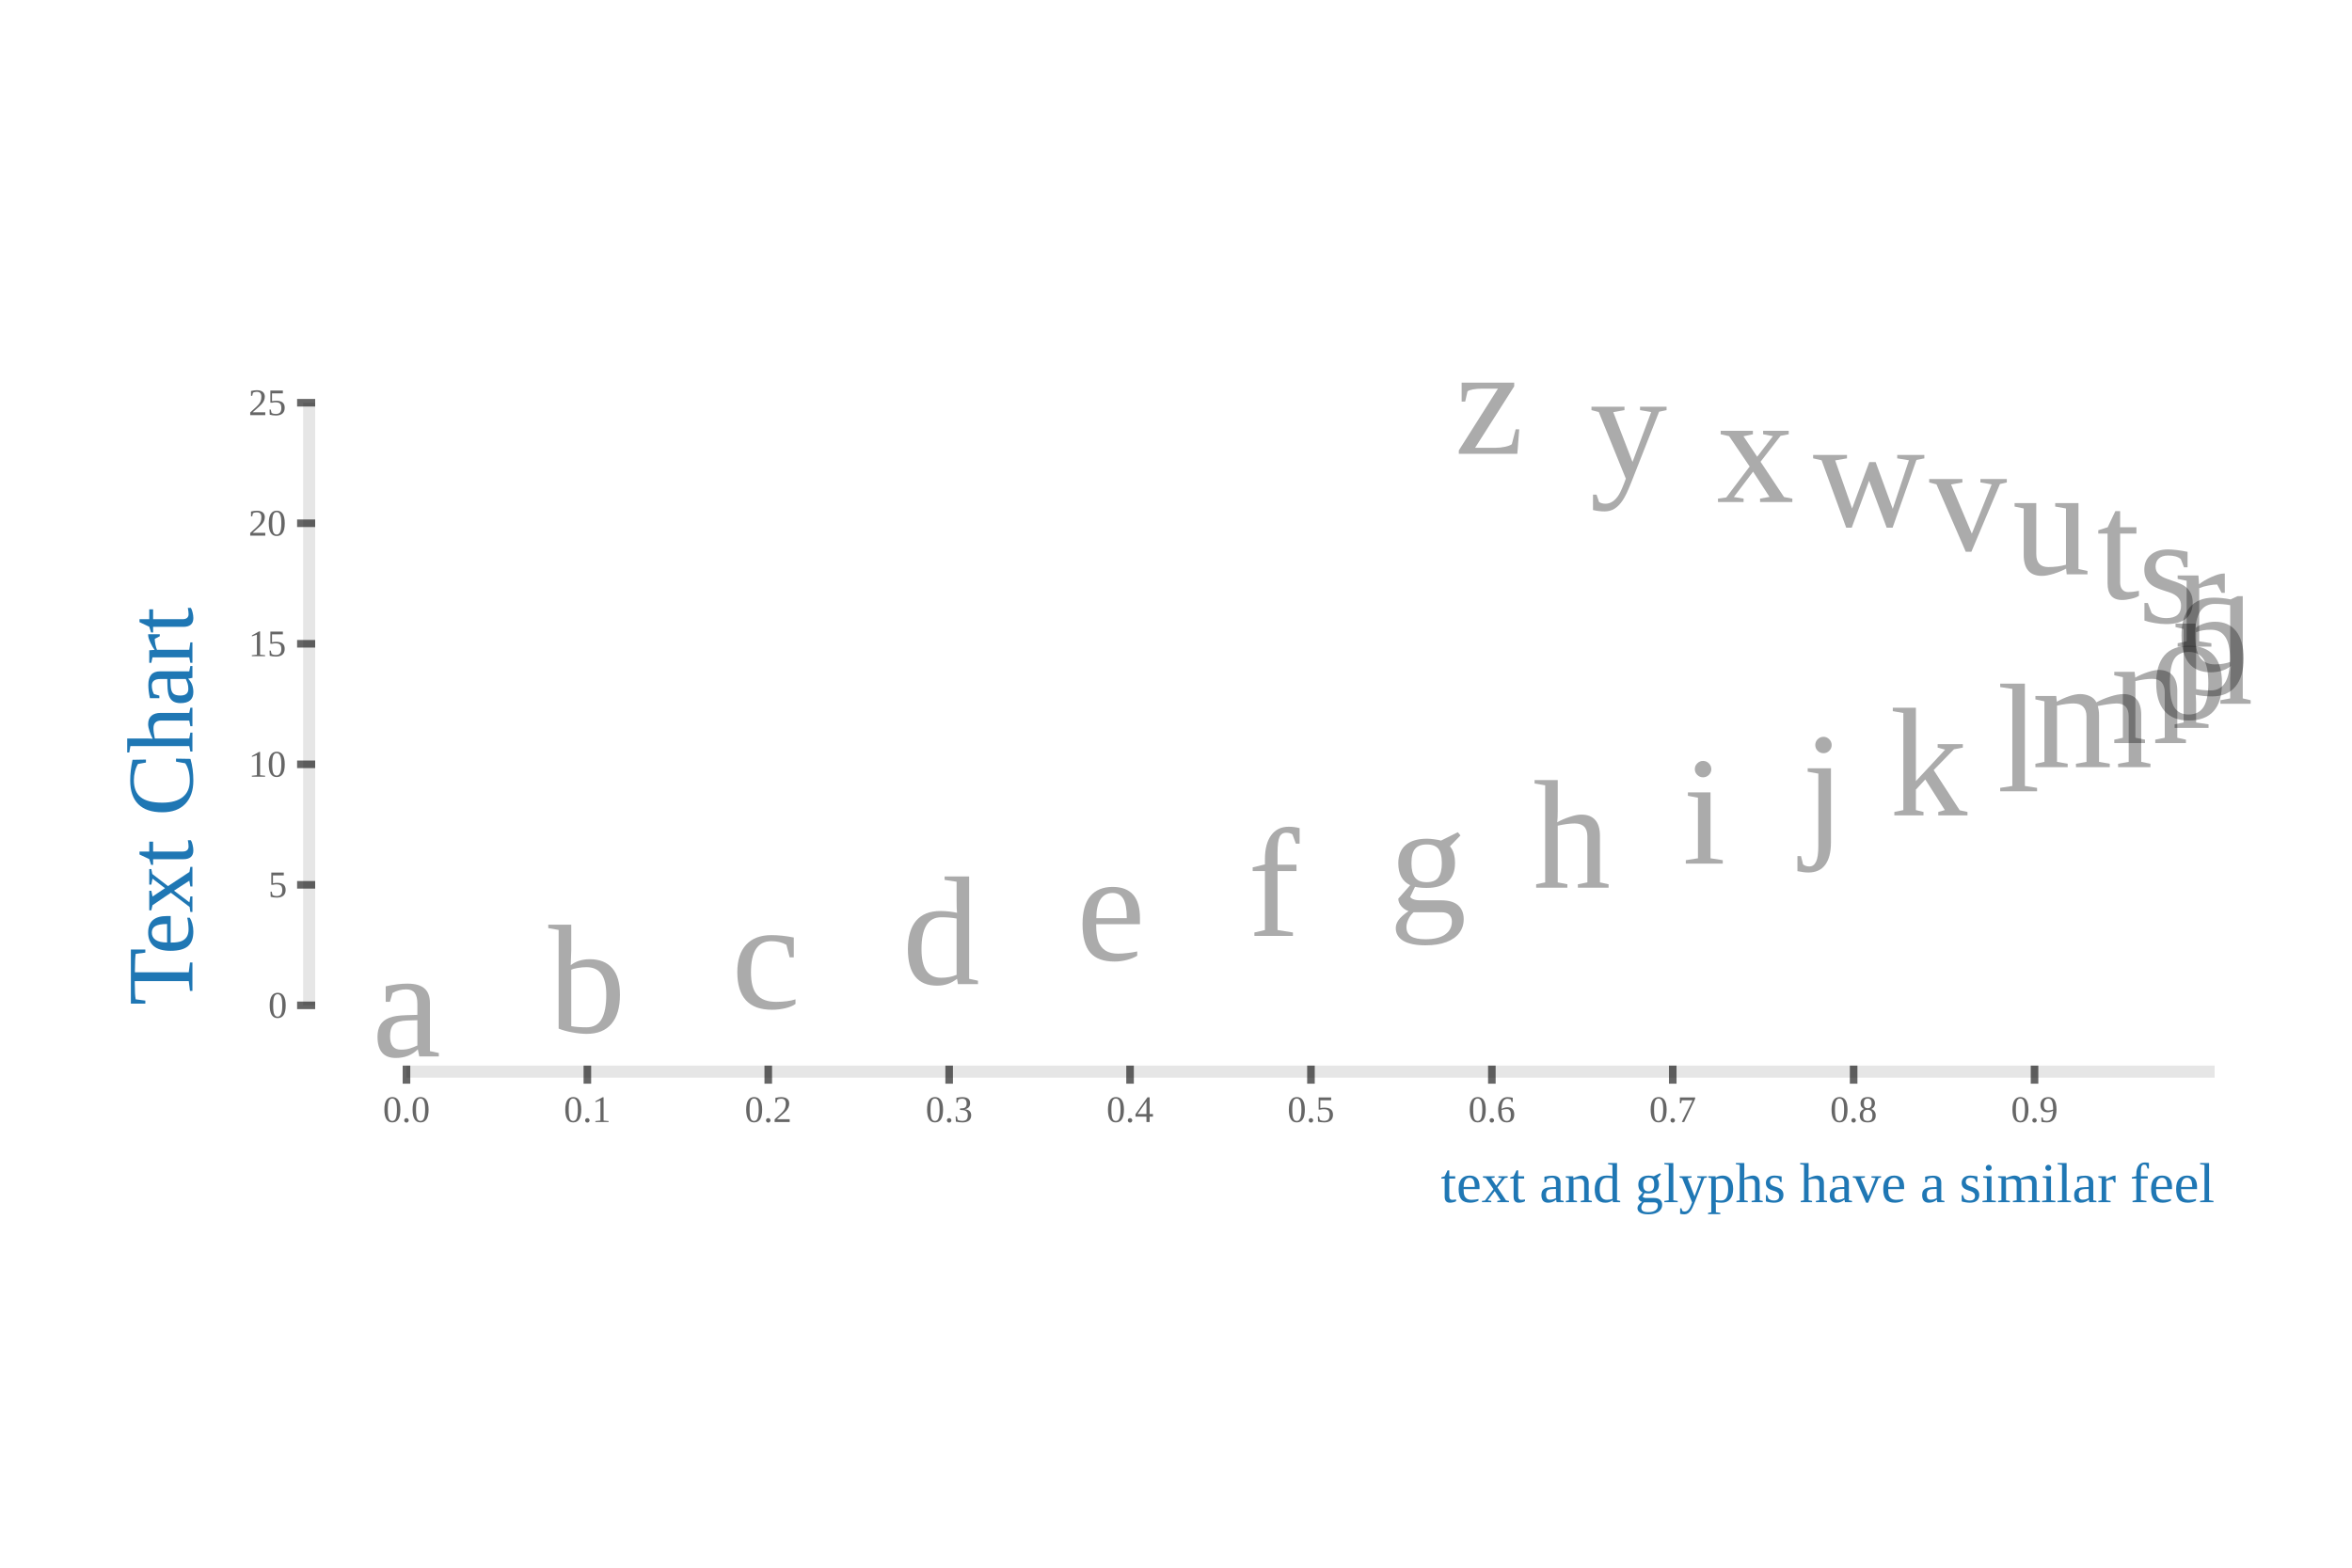
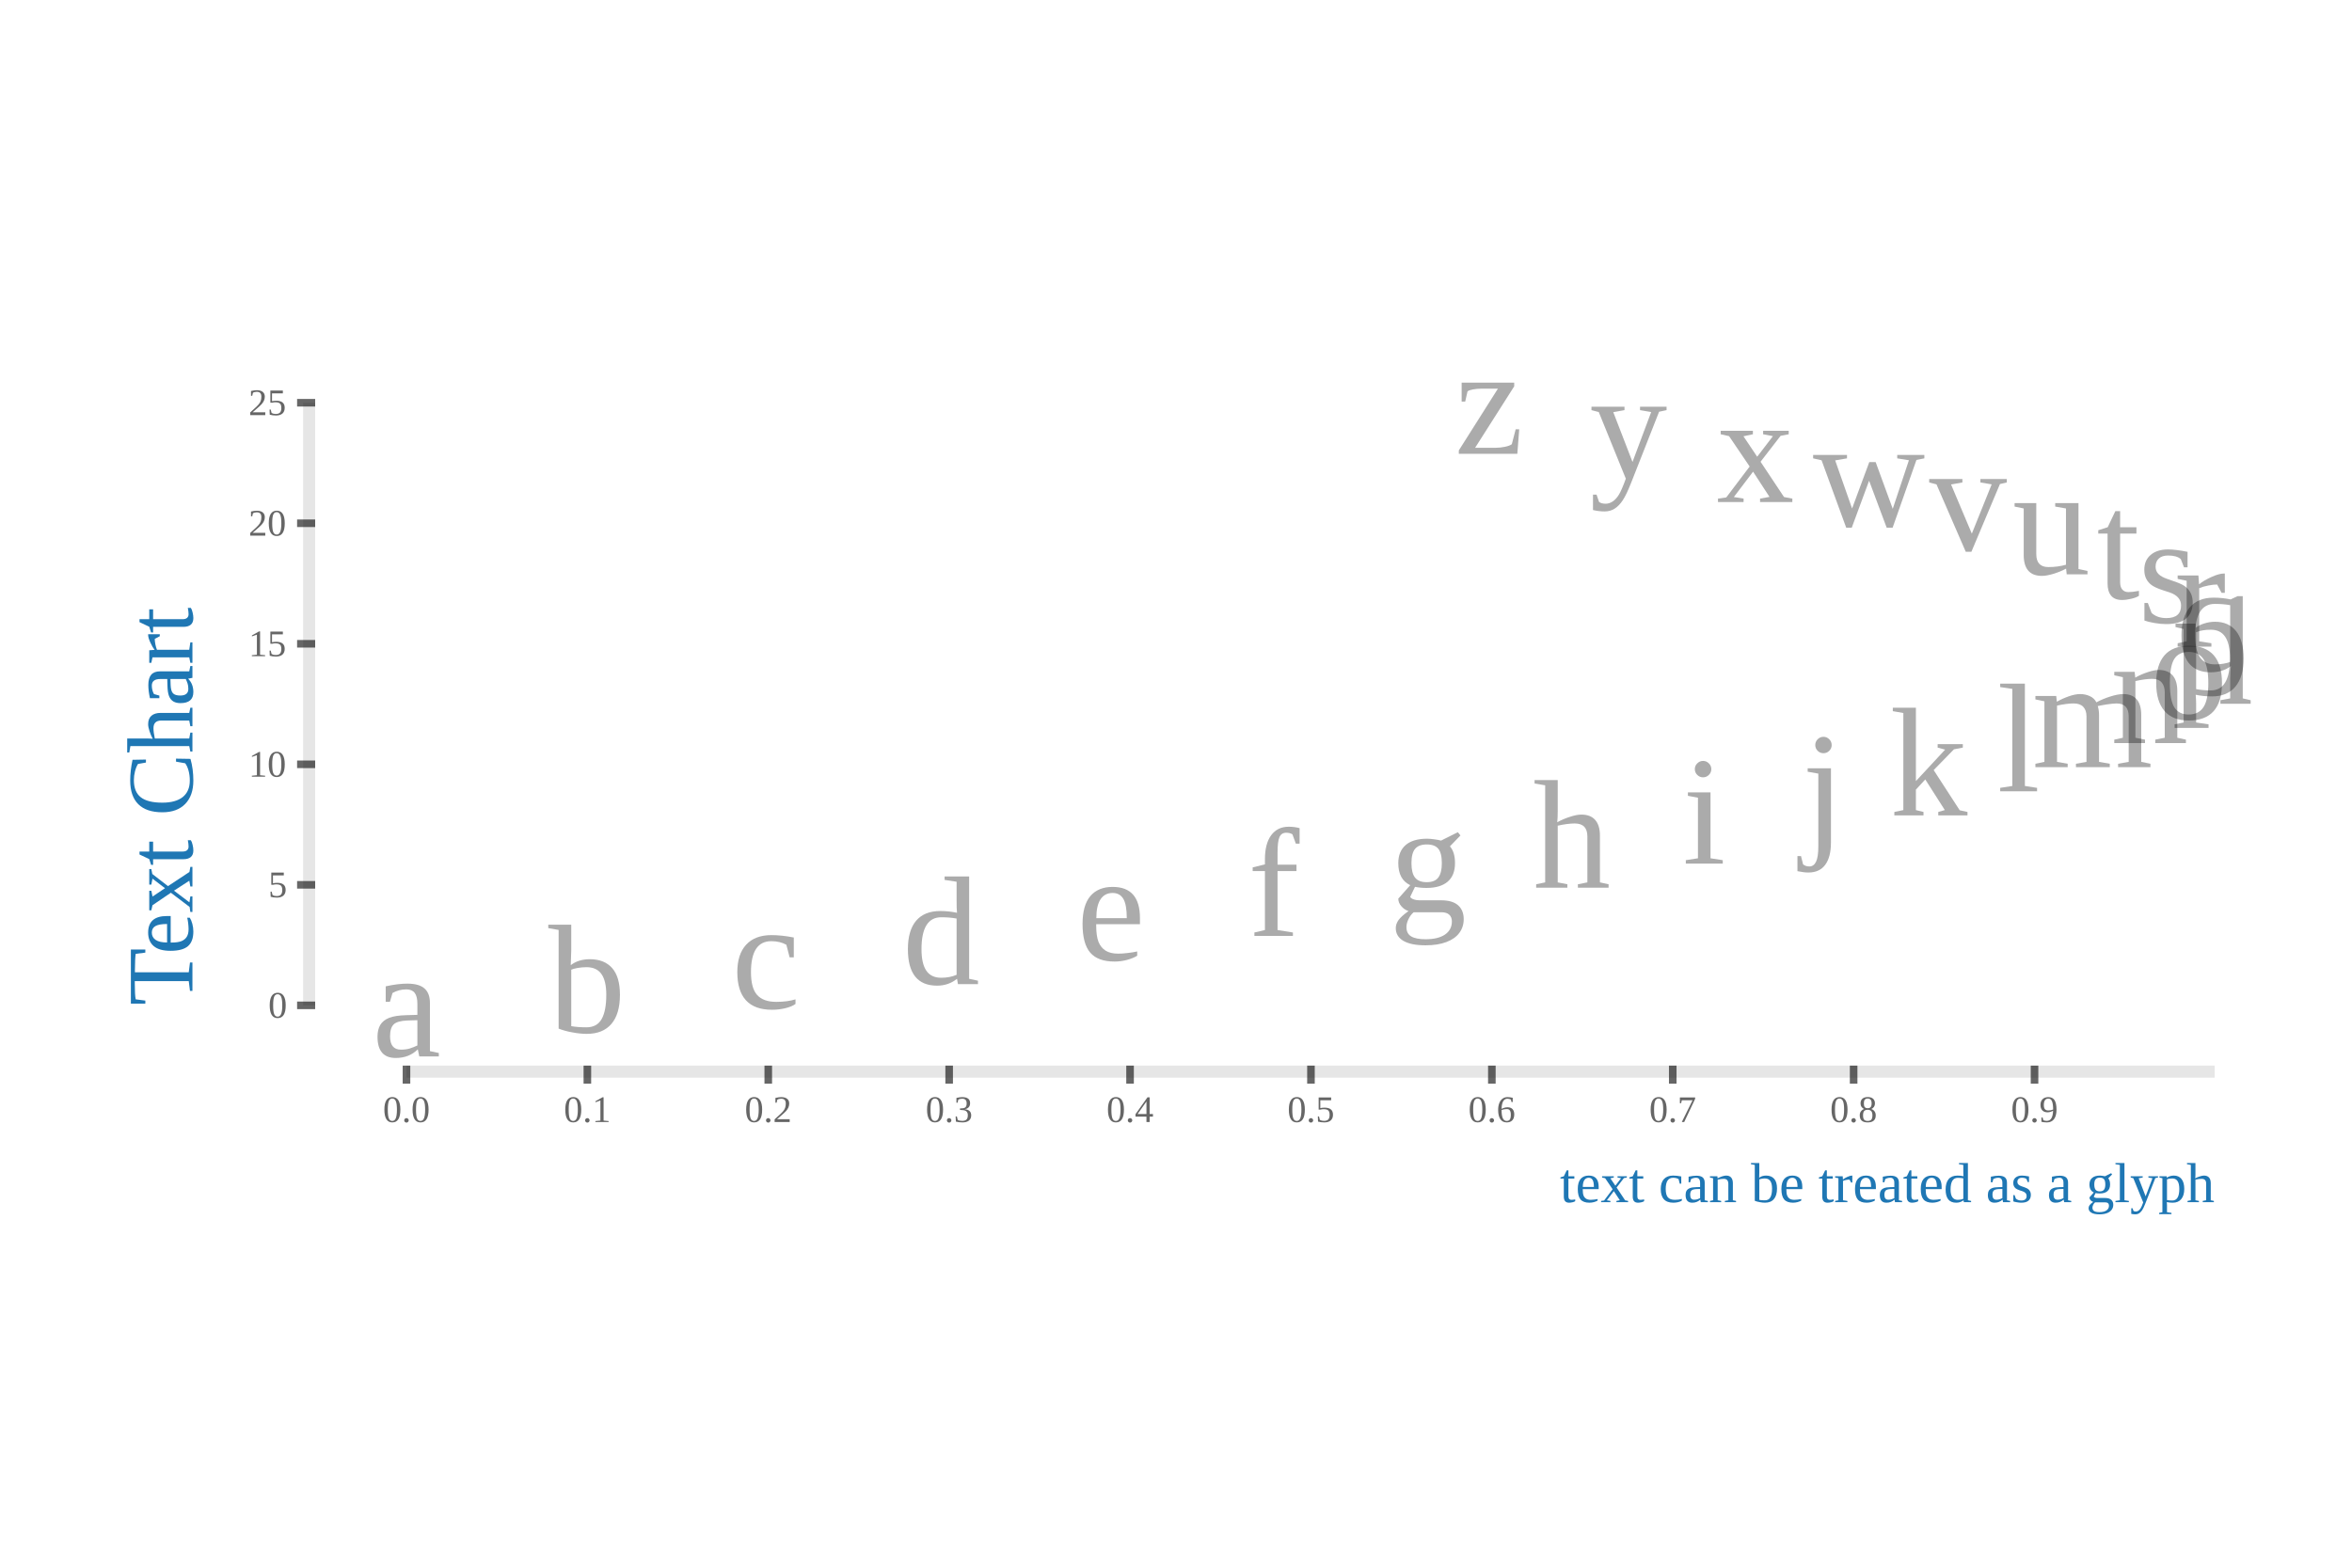
<svg xmlns="http://www.w3.org/2000/svg" height="400" stroke-opacity="1" viewBox="0 0 600 400" font-size="1" width="600" stroke="rgb(0,0,0)" version="1.1">
  <defs>
  </defs>
  <g stroke-linejoin="miter" stroke-opacity="0.0" fill-opacity="0.0" stroke="rgb(0,0,0)" fill-rule="evenodd" stroke-width="0.0" fill="rgb(0,0,0)" stroke-linecap="butt" stroke-miterlimit="10.0">
    <path d="M 390.752,128.485 l -0,-43.535 h -21.767 l -0,43.535 Z" />
  </g>
  <g stroke-linejoin="miter" stroke-opacity="1.0" fill-opacity="0.33" font-size="39.577px" stroke="rgb(0,0,0)" fill-rule="evenodd" stroke-width="0.0" fill="rgb(0,0,0)" stroke-linecap="butt" stroke-miterlimit="10.0">
    <text dominant-baseline="middle" transform="matrix(1,-0,0,1,379.8687,106.718)" stroke="none" text-anchor="middle">z
    </text>
  </g>
  <g stroke-linejoin="miter" stroke-opacity="0.0" fill-opacity="0.0" stroke="rgb(0,0,0)" fill-rule="evenodd" stroke-width="0.0" fill="rgb(0,0,0)" stroke-linecap="butt" stroke-miterlimit="10.0">
    <path d="M 426.281,134.636 l -0,-43.535 h -21.767 l -0,43.535 Z" />
  </g>
  <g stroke-linejoin="miter" stroke-opacity="1.0" fill-opacity="0.33" font-size="39.577px" stroke="rgb(0,0,0)" fill-rule="evenodd" stroke-width="0.0" fill="rgb(0,0,0)" stroke-linecap="butt" stroke-miterlimit="10.0">
    <text dominant-baseline="middle" transform="matrix(1,-0,0,1,415.3976,112.8683)" stroke="none" text-anchor="middle">y
    </text>
  </g>
  <g stroke-linejoin="miter" stroke-opacity="0.0" fill-opacity="0.0" stroke="rgb(0,0,0)" fill-rule="evenodd" stroke-width="0.0" fill="rgb(0,0,0)" stroke-linecap="butt" stroke-miterlimit="10.0">
    <path d="M 458.696,140.786 l -0,-43.535 h -21.767 l -0,43.535 Z" />
  </g>
  <g stroke-linejoin="miter" stroke-opacity="1.0" fill-opacity="0.33" font-size="39.577px" stroke="rgb(0,0,0)" fill-rule="evenodd" stroke-width="0.0" fill="rgb(0,0,0)" stroke-linecap="butt" stroke-miterlimit="10.0">
    <text dominant-baseline="middle" transform="matrix(1,-0,0,1,447.8121,119.0186)" stroke="none" text-anchor="middle">x
    </text>
  </g>
  <g stroke-linejoin="miter" stroke-opacity="0.0" fill-opacity="0.0" stroke="rgb(0,0,0)" fill-rule="evenodd" stroke-width="0.0" fill="rgb(0,0,0)" stroke-linecap="butt" stroke-miterlimit="10.0">
    <path d="M 487.672,146.936 l -0,-43.535 h -21.767 l -0,43.535 Z" />
  </g>
  <g stroke-linejoin="miter" stroke-opacity="1.0" fill-opacity="0.33" font-size="39.577px" stroke="rgb(0,0,0)" fill-rule="evenodd" stroke-width="0.0" fill="rgb(0,0,0)" stroke-linecap="butt" stroke-miterlimit="10.0">
    <text dominant-baseline="middle" transform="matrix(1,-0,0,1,476.7882,125.1689)" stroke="none" text-anchor="middle">w
    </text>
  </g>
  <g stroke-linejoin="miter" stroke-opacity="0.0" fill-opacity="0.0" stroke="rgb(0,0,0)" fill-rule="evenodd" stroke-width="0.0" fill="rgb(0,0,0)" stroke-linecap="butt" stroke-miterlimit="10.0">
    <path d="M 512.92,153.087 l -0,-43.535 h -21.767 l -0,43.535 Z" />
  </g>
  <g stroke-linejoin="miter" stroke-opacity="1.0" fill-opacity="0.33" font-size="39.577px" stroke="rgb(0,0,0)" fill-rule="evenodd" stroke-width="0.0" fill="rgb(0,0,0)" stroke-linecap="butt" stroke-miterlimit="10.0">
    <text dominant-baseline="middle" transform="matrix(1,-0,0,1,502.0365,131.3192)" stroke="none" text-anchor="middle">v
    </text>
  </g>
  <g stroke-linejoin="miter" stroke-opacity="0.0" fill-opacity="0.0" stroke="rgb(0,0,0)" fill-rule="evenodd" stroke-width="0.0" fill="rgb(0,0,0)" stroke-linecap="butt" stroke-miterlimit="10.0">
    <path d="M 534.188,159.237 l -0,-43.535 h -21.767 l -0,43.535 Z" />
  </g>
  <g stroke-linejoin="miter" stroke-opacity="1.0" fill-opacity="0.33" font-size="39.577px" stroke="rgb(0,0,0)" fill-rule="evenodd" stroke-width="0.0" fill="rgb(0,0,0)" stroke-linecap="butt" stroke-miterlimit="10.0">
    <text dominant-baseline="middle" transform="matrix(1,-0,0,1,523.3047,137.4695)" stroke="none" text-anchor="middle">u
    </text>
  </g>
  <g stroke-linejoin="miter" stroke-opacity="0.0" fill-opacity="0.0" stroke="rgb(0,0,0)" fill-rule="evenodd" stroke-width="0.0" fill="rgb(0,0,0)" stroke-linecap="butt" stroke-miterlimit="10.0">
    <path d="M 551.264,165.387 l -0,-43.535 h -21.767 l -0,43.535 Z" />
  </g>
  <g stroke-linejoin="miter" stroke-opacity="1.0" fill-opacity="0.33" font-size="39.577px" stroke="rgb(0,0,0)" fill-rule="evenodd" stroke-width="0.0" fill="rgb(0,0,0)" stroke-linecap="butt" stroke-miterlimit="10.0">
    <text dominant-baseline="middle" transform="matrix(1,-0,0,1,540.3803,143.6198)" stroke="none" text-anchor="middle">t
    </text>
  </g>
  <g stroke-linejoin="miter" stroke-opacity="0.0" fill-opacity="0.0" stroke="rgb(0,0,0)" fill-rule="evenodd" stroke-width="0.0" fill="rgb(0,0,0)" stroke-linecap="butt" stroke-miterlimit="10.0">
    <path d="M 563.976,171.537 l -0,-43.535 h -21.767 l -0,43.535 Z" />
  </g>
  <g stroke-linejoin="miter" stroke-opacity="1.0" fill-opacity="0.33" font-size="39.577px" stroke="rgb(0,0,0)" fill-rule="evenodd" stroke-width="0.0" fill="rgb(0,0,0)" stroke-linecap="butt" stroke-miterlimit="10.0">
    <text dominant-baseline="middle" transform="matrix(1,-0,0,1,553.0926,149.77)" stroke="none" text-anchor="middle">s
    </text>
  </g>
  <g stroke-linejoin="miter" stroke-opacity="0.0" fill-opacity="0.0" stroke="rgb(0,0,0)" fill-rule="evenodd" stroke-width="0.0" fill="rgb(0,0,0)" stroke-linecap="butt" stroke-miterlimit="10.0">
    <path d="M 572.198,177.688 l -0,-43.535 h -21.767 l -0,43.535 Z" />
  </g>
  <g stroke-linejoin="miter" stroke-opacity="1.0" fill-opacity="0.33" font-size="39.577px" stroke="rgb(0,0,0)" fill-rule="evenodd" stroke-width="0.0" fill="rgb(0,0,0)" stroke-linecap="butt" stroke-miterlimit="10.0">
    <text dominant-baseline="middle" transform="matrix(1,-0,0,1,561.3147,155.9203)" stroke="none" text-anchor="middle">r
    </text>
  </g>
  <g stroke-linejoin="miter" stroke-opacity="0.0" fill-opacity="0.0" stroke="rgb(0,0,0)" fill-rule="evenodd" stroke-width="0.0" fill="rgb(0,0,0)" stroke-linecap="butt" stroke-miterlimit="10.0">
    <path d="M 575.848,183.838 l -0,-43.535 h -21.767 l -0,43.535 Z" />
  </g>
  <g stroke-linejoin="miter" stroke-opacity="1.0" fill-opacity="0.33" font-size="39.577px" stroke="rgb(0,0,0)" fill-rule="evenodd" stroke-width="0.0" fill="rgb(0,0,0)" stroke-linecap="butt" stroke-miterlimit="10.0">
    <text dominant-baseline="middle" transform="matrix(1,-0,0,1,564.9643,162.0706)" stroke="none" text-anchor="middle">q
    </text>
  </g>
  <g stroke-linejoin="miter" stroke-opacity="0.0" fill-opacity="0.0" stroke="rgb(0,0,0)" fill-rule="evenodd" stroke-width="0.0" fill="rgb(0,0,0)" stroke-linecap="butt" stroke-miterlimit="10.0">
    <path d="M 574.889,189.988 l -0,-43.535 h -21.767 l -0,43.535 Z" />
  </g>
  <g stroke-linejoin="miter" stroke-opacity="1.0" fill-opacity="0.33" font-size="39.577px" stroke="rgb(0,0,0)" fill-rule="evenodd" stroke-width="0.0" fill="rgb(0,0,0)" stroke-linecap="butt" stroke-miterlimit="10.0">
    <text dominant-baseline="middle" transform="matrix(1,-0,0,1,564.0051,168.2209)" stroke="none" text-anchor="middle">p
    </text>
  </g>
  <g stroke-linejoin="miter" stroke-opacity="0.0" fill-opacity="0.0" stroke="rgb(0,0,0)" fill-rule="evenodd" stroke-width="0.0" fill="rgb(0,0,0)" stroke-linecap="butt" stroke-miterlimit="10.0">
    <path d="M 569.33,196.139 l -0,-43.535 h -21.767 l -0,43.535 Z" />
  </g>
  <g stroke-linejoin="miter" stroke-opacity="1.0" fill-opacity="0.33" font-size="39.577px" stroke="rgb(0,0,0)" fill-rule="evenodd" stroke-width="0.0" fill="rgb(0,0,0)" stroke-linecap="butt" stroke-miterlimit="10.0">
    <text dominant-baseline="middle" transform="matrix(1,-0,0,1,558.4466,174.3712)" stroke="none" text-anchor="middle">o
    </text>
  </g>
  <g stroke-linejoin="miter" stroke-opacity="0.0" fill-opacity="0.0" stroke="rgb(0,0,0)" fill-rule="evenodd" stroke-width="0.0" fill="rgb(0,0,0)" stroke-linecap="butt" stroke-miterlimit="10.0">
    <path d="M 559.228,202.289 l -0,-43.535 h -21.767 l -0,43.535 Z" />
  </g>
  <g stroke-linejoin="miter" stroke-opacity="1.0" fill-opacity="0.33" font-size="39.577px" stroke="rgb(0,0,0)" fill-rule="evenodd" stroke-width="0.0" fill="rgb(0,0,0)" stroke-linecap="butt" stroke-miterlimit="10.0">
    <text dominant-baseline="middle" transform="matrix(1,-0,0,1,548.3444,180.5215)" stroke="none" text-anchor="middle">n
    </text>
  </g>
  <g stroke-linejoin="miter" stroke-opacity="0.0" fill-opacity="0.0" stroke="rgb(0,0,0)" fill-rule="evenodd" stroke-width="0.0" fill="rgb(0,0,0)" stroke-linecap="butt" stroke-miterlimit="10.0">
    <path d="M 544.683,208.439 l -0,-43.535 h -21.767 l -0,43.535 Z" />
  </g>
  <g stroke-linejoin="miter" stroke-opacity="1.0" fill-opacity="0.33" font-size="39.577px" stroke="rgb(0,0,0)" fill-rule="evenodd" stroke-width="0.0" fill="rgb(0,0,0)" stroke-linecap="butt" stroke-miterlimit="10.0">
    <text dominant-baseline="middle" transform="matrix(1,-0,0,1,533.7993,186.6718)" stroke="none" text-anchor="middle">m
    </text>
  </g>
  <g stroke-linejoin="miter" stroke-opacity="0.0" fill-opacity="0.0" stroke="rgb(0,0,0)" fill-rule="evenodd" stroke-width="0.0" fill="rgb(0,0,0)" stroke-linecap="butt" stroke-miterlimit="10.0">
    <path d="M 525.84,214.589 l -0,-43.535 h -21.767 l -0,43.535 Z" />
  </g>
  <g stroke-linejoin="miter" stroke-opacity="1.0" fill-opacity="0.33" font-size="39.577px" stroke="rgb(0,0,0)" fill-rule="evenodd" stroke-width="0.0" fill="rgb(0,0,0)" stroke-linecap="butt" stroke-miterlimit="10.0">
    <text dominant-baseline="middle" transform="matrix(1,-0,0,1,514.9567,192.8221)" stroke="none" text-anchor="middle">l
    </text>
  </g>
  <g stroke-linejoin="miter" stroke-opacity="0.0" fill-opacity="0.0" stroke="rgb(0,0,0)" fill-rule="evenodd" stroke-width="0.0" fill="rgb(0,0,0)" stroke-linecap="butt" stroke-miterlimit="10.0">
    <path d="M 502.889,220.74 l -0,-43.535 h -21.767 l -0,43.535 Z" />
  </g>
  <g stroke-linejoin="miter" stroke-opacity="1.0" fill-opacity="0.33" font-size="39.577px" stroke="rgb(0,0,0)" fill-rule="evenodd" stroke-width="0.0" fill="rgb(0,0,0)" stroke-linecap="butt" stroke-miterlimit="10.0">
    <text dominant-baseline="middle" transform="matrix(1,-0,0,1,492.005,198.9724)" stroke="none" text-anchor="middle">k
    </text>
  </g>
  <g stroke-linejoin="miter" stroke-opacity="0.0" fill-opacity="0.0" stroke="rgb(0,0,0)" fill-rule="evenodd" stroke-width="0.0" fill="rgb(0,0,0)" stroke-linecap="butt" stroke-miterlimit="10.0">
    <path d="M 476.057,226.89 l -0,-43.535 h -21.767 l -0,43.535 Z" />
  </g>
  <g stroke-linejoin="miter" stroke-opacity="1.0" fill-opacity="0.33" font-size="39.577px" stroke="rgb(0,0,0)" fill-rule="evenodd" stroke-width="0.0" fill="rgb(0,0,0)" stroke-linecap="butt" stroke-miterlimit="10.0">
    <text dominant-baseline="middle" transform="matrix(1,-0,0,1,465.1733,205.1227)" stroke="none" text-anchor="middle">j
    </text>
  </g>
  <g stroke-linejoin="miter" stroke-opacity="0.0" fill-opacity="0.0" stroke="rgb(0,0,0)" fill-rule="evenodd" stroke-width="0.0" fill="rgb(0,0,0)" stroke-linecap="butt" stroke-miterlimit="10.0">
    <path d="M 445.614,233.04 l -0,-43.535 h -21.767 l -0,43.535 Z" />
  </g>
  <g stroke-linejoin="miter" stroke-opacity="1.0" fill-opacity="0.33" font-size="39.577px" stroke="rgb(0,0,0)" fill-rule="evenodd" stroke-width="0.0" fill="rgb(0,0,0)" stroke-linecap="butt" stroke-miterlimit="10.0">
    <text dominant-baseline="middle" transform="matrix(1,-0,0,1,434.7299,211.2729)" stroke="none" text-anchor="middle">i
    </text>
  </g>
  <g stroke-linejoin="miter" stroke-opacity="0.0" fill-opacity="0.0" stroke="rgb(0,0,0)" fill-rule="evenodd" stroke-width="0.0" fill="rgb(0,0,0)" stroke-linecap="butt" stroke-miterlimit="10.0">
    <path d="M 411.863,239.191 l -0,-43.535 h -21.767 l -0,43.535 Z" />
  </g>
  <g stroke-linejoin="miter" stroke-opacity="1.0" fill-opacity="0.33" font-size="39.577px" stroke="rgb(0,0,0)" fill-rule="evenodd" stroke-width="0.0" fill="rgb(0,0,0)" stroke-linecap="butt" stroke-miterlimit="10.0">
    <text dominant-baseline="middle" transform="matrix(1,-0,0,1,400.9788,217.4232)" stroke="none" text-anchor="middle">h
    </text>
  </g>
  <g stroke-linejoin="miter" stroke-opacity="0.0" fill-opacity="0.0" stroke="rgb(0,0,0)" fill-rule="evenodd" stroke-width="0.0" fill="rgb(0,0,0)" stroke-linecap="butt" stroke-miterlimit="10.0">
    <path d="M 375.141,245.341 l -0,-43.535 h -21.767 l -0,43.535 Z" />
  </g>
  <g stroke-linejoin="miter" stroke-opacity="1.0" fill-opacity="0.33" font-size="39.577px" stroke="rgb(0,0,0)" fill-rule="evenodd" stroke-width="0.0" fill="rgb(0,0,0)" stroke-linecap="butt" stroke-miterlimit="10.0">
    <text dominant-baseline="middle" transform="matrix(1,-0,0,1,364.2573,223.5735)" stroke="none" text-anchor="middle">g
    </text>
  </g>
  <g stroke-linejoin="miter" stroke-opacity="0.0" fill-opacity="0.0" stroke="rgb(0,0,0)" fill-rule="evenodd" stroke-width="0.0" fill="rgb(0,0,0)" stroke-linecap="butt" stroke-miterlimit="10.0">
    <path d="M 335.816,251.491 l -0,-43.535 h -21.767 l -0,43.535 Z" />
  </g>
  <g stroke-linejoin="miter" stroke-opacity="1.0" fill-opacity="0.33" font-size="39.577px" stroke="rgb(0,0,0)" fill-rule="evenodd" stroke-width="0.0" fill="rgb(0,0,0)" stroke-linecap="butt" stroke-miterlimit="10.0">
    <text dominant-baseline="middle" transform="matrix(1,-0,0,1,324.9324,229.7238)" stroke="none" text-anchor="middle">f
    </text>
  </g>
  <g stroke-linejoin="miter" stroke-opacity="0.0" fill-opacity="0.0" stroke="rgb(0,0,0)" fill-rule="evenodd" stroke-width="0.0" fill="rgb(0,0,0)" stroke-linecap="butt" stroke-miterlimit="10.0">
    <path d="M 294.281,257.642 l -0,-43.535 h -21.767 l -0,43.535 Z" />
  </g>
  <g stroke-linejoin="miter" stroke-opacity="1.0" fill-opacity="0.33" font-size="39.577px" stroke="rgb(0,0,0)" fill-rule="evenodd" stroke-width="0.0" fill="rgb(0,0,0)" stroke-linecap="butt" stroke-miterlimit="10.0">
    <text dominant-baseline="middle" transform="matrix(1,-0,0,1,283.3969,235.8741)" stroke="none" text-anchor="middle">e
    </text>
  </g>
  <g stroke-linejoin="miter" stroke-opacity="0.0" fill-opacity="0.0" stroke="rgb(0,0,0)" fill-rule="evenodd" stroke-width="0.0" fill="rgb(0,0,0)" stroke-linecap="butt" stroke-miterlimit="10.0">
    <path d="M 250.95,263.792 l -0,-43.535 h -21.767 l -0,43.535 Z" />
  </g>
  <g stroke-linejoin="miter" stroke-opacity="1.0" fill-opacity="0.33" font-size="39.577px" stroke="rgb(0,0,0)" fill-rule="evenodd" stroke-width="0.0" fill="rgb(0,0,0)" stroke-linecap="butt" stroke-miterlimit="10.0">
    <text dominant-baseline="middle" transform="matrix(1,-0,0,1,240.0659,242.0244)" stroke="none" text-anchor="middle">d
    </text>
  </g>
  <g stroke-linejoin="miter" stroke-opacity="0.0" fill-opacity="0.0" stroke="rgb(0,0,0)" fill-rule="evenodd" stroke-width="0.0" fill="rgb(0,0,0)" stroke-linecap="butt" stroke-miterlimit="10.0">
    <path d="M 206.256,269.942 l -0,-43.535 h -21.767 l -0,43.535 Z" />
  </g>
  <g stroke-linejoin="miter" stroke-opacity="1.0" fill-opacity="0.33" font-size="39.577px" stroke="rgb(0,0,0)" fill-rule="evenodd" stroke-width="0.0" fill="rgb(0,0,0)" stroke-linecap="butt" stroke-miterlimit="10.0">
    <text dominant-baseline="middle" transform="matrix(1,-0,0,1,195.3723,248.1747)" stroke="none" text-anchor="middle">c
    </text>
  </g>
  <g stroke-linejoin="miter" stroke-opacity="0.0" fill-opacity="0.0" stroke="rgb(0,0,0)" fill-rule="evenodd" stroke-width="0.0" fill="rgb(0,0,0)" stroke-linecap="butt" stroke-miterlimit="10.0">
    <path d="M 160.646,276.092 l -0,-43.535 h -21.767 l -0,43.535 Z" />
  </g>
  <g stroke-linejoin="miter" stroke-opacity="1.0" fill-opacity="0.33" font-size="39.577px" stroke="rgb(0,0,0)" fill-rule="evenodd" stroke-width="0.0" fill="rgb(0,0,0)" stroke-linecap="butt" stroke-miterlimit="10.0">
    <text dominant-baseline="middle" transform="matrix(1,-0,0,1,149.7626,254.325)" stroke="none" text-anchor="middle">b
    </text>
  </g>
  <g stroke-linejoin="miter" stroke-opacity="0.0" fill-opacity="0.0" stroke="rgb(0,0,0)" fill-rule="evenodd" stroke-width="0.0" fill="rgb(0,0,0)" stroke-linecap="butt" stroke-miterlimit="10.0">
    <path d="M 114.576,282.243 l -0,-43.535 h -21.767 l -0,43.535 Z" />
  </g>
  <g stroke-linejoin="miter" stroke-opacity="1.0" fill-opacity="0.33" font-size="39.577px" stroke="rgb(0,0,0)" fill-rule="evenodd" stroke-width="0.0" fill="rgb(0,0,0)" stroke-linecap="butt" stroke-miterlimit="10.0">
    <text dominant-baseline="middle" transform="matrix(1,-0,0,1,103.6926,260.4753)" stroke="none" text-anchor="middle">a
    </text>
  </g>
  <g stroke-linejoin="miter" stroke-opacity="0.0" fill-opacity="0.0" stroke="rgb(0,0,0)" fill-rule="evenodd" stroke-width="0.0" fill="rgb(0,0,0)" stroke-linecap="butt" stroke-miterlimit="10.0">
-     <path d="M 564.964,311.347 l -0,-15.831 h -277.04 l -0,15.831 Z" />
+     <path d="M 564.964,311.347 l -0,-15.831 h -237.463 l -0,15.831 Z" />
  </g>
  <g stroke-linejoin="miter" stroke-opacity="1.0" fill-opacity="1.0" font-size="14.392px" stroke="rgb(0,0,0)" fill-rule="evenodd" stroke-width="0.0" fill="rgb(31,119,180)" stroke-linecap="butt" stroke-miterlimit="10.0">
-     <text dominant-baseline="middle" transform="matrix(1,-0,0,1,564.9643,303.432)" stroke="none" text-anchor="end">text and glyphs have a similar feel
+     <text dominant-baseline="middle" transform="matrix(1,-0,0,1,564.9643,303.432)" stroke="none" text-anchor="end">text can be treated as a glyph
    </text>
  </g>
  <g stroke-linejoin="miter" stroke-opacity="0.0" fill-opacity="0.0" stroke="rgb(0,0,0)" fill-rule="evenodd" stroke-width="0.0" fill="rgb(0,0,0)" stroke-linecap="butt" stroke-miterlimit="10.0">
    <path d="M 56.778,124.594 l -26.385,0 l -0,131.924 l 26.385,0 Z" />
  </g>
  <g stroke-linejoin="miter" stroke-opacity="1.0" fill-opacity="1.0" font-size="23.986px" stroke="rgb(0,0,0)" fill-rule="evenodd" stroke-width="0.0" fill="rgb(31,119,180)" stroke-linecap="butt" stroke-miterlimit="10.0">
    <text dominant-baseline="middle" transform="matrix(0,-1,1,0,43.5859,256.5175)" stroke="none" text-anchor="start">Text Chart
    </text>
  </g>
  <g stroke-linejoin="miter" stroke-opacity="0.0" fill-opacity="0.1" stroke="rgb(0,0,0)" stroke-width="0.0" fill="rgb(0,0,0)" stroke-linecap="butt" stroke-miterlimit="10.0">
    <path d="M 80.401,256.517 l -0,-153.757 h -3.075 l -0,153.757 Z" />
  </g>
  <g stroke-linejoin="miter" stroke-opacity="0.0" fill-opacity="0.0" stroke="rgb(0,0,0)" fill-rule="evenodd" stroke-width="0.0" fill="rgb(0,0,0)" stroke-linecap="butt" stroke-miterlimit="10.0">
    <path d="M 73.482,108.997 l -0,-10.554 h -10.554 l -0,10.554 Z" />
  </g>
  <g stroke-linejoin="miter" stroke-opacity="1.0" fill-opacity="0.6" font-size="9.594px" stroke="rgb(0,0,0)" fill-rule="evenodd" stroke-width="0.0" fill="rgb(0,0,0)" stroke-linecap="butt" stroke-miterlimit="10.0">
    <text dominant-baseline="middle" transform="matrix(1,-0,0,1,68.2055,103.7198)" stroke="none" text-anchor="middle">25
    </text>
  </g>
  <g stroke-linejoin="miter" stroke-opacity="0.6" fill-opacity="0.0" stroke="rgb(0,0,0)" stroke-width="1.933" fill="rgb(0,0,0)" stroke-linecap="butt" stroke-miterlimit="10.0">
    <path d="M 75.789,102.76 h 4.613 " />
  </g>
  <g stroke-linejoin="miter" stroke-opacity="0.0" fill-opacity="0.0" stroke="rgb(0,0,0)" fill-rule="evenodd" stroke-width="0.0" fill="rgb(0,0,0)" stroke-linecap="butt" stroke-miterlimit="10.0">
    <path d="M 73.482,139.748 l -0,-10.554 h -10.554 l -0,10.554 Z" />
  </g>
  <g stroke-linejoin="miter" stroke-opacity="1.0" fill-opacity="0.6" font-size="9.594px" stroke="rgb(0,0,0)" fill-rule="evenodd" stroke-width="0.0" fill="rgb(0,0,0)" stroke-linecap="butt" stroke-miterlimit="10.0">
    <text dominant-baseline="middle" transform="matrix(1,-0,0,1,68.2055,134.4712)" stroke="none" text-anchor="middle">20
    </text>
  </g>
  <g stroke-linejoin="miter" stroke-opacity="0.6" fill-opacity="0.0" stroke="rgb(0,0,0)" stroke-width="1.933" fill="rgb(0,0,0)" stroke-linecap="butt" stroke-miterlimit="10.0">
    <path d="M 75.789,133.512 h 4.613 " />
  </g>
  <g stroke-linejoin="miter" stroke-opacity="0.0" fill-opacity="0.0" stroke="rgb(0,0,0)" fill-rule="evenodd" stroke-width="0.0" fill="rgb(0,0,0)" stroke-linecap="butt" stroke-miterlimit="10.0">
    <path d="M 73.482,170.5 l -0,-10.554 h -10.554 l -0,10.554 Z" />
  </g>
  <g stroke-linejoin="miter" stroke-opacity="1.0" fill-opacity="0.6" font-size="9.594px" stroke="rgb(0,0,0)" fill-rule="evenodd" stroke-width="0.0" fill="rgb(0,0,0)" stroke-linecap="butt" stroke-miterlimit="10.0">
    <text dominant-baseline="middle" transform="matrix(1,-0,0,1,68.2055,165.2227)" stroke="none" text-anchor="middle">15
    </text>
  </g>
  <g stroke-linejoin="miter" stroke-opacity="0.6" fill-opacity="0.0" stroke="rgb(0,0,0)" stroke-width="1.933" fill="rgb(0,0,0)" stroke-linecap="butt" stroke-miterlimit="10.0">
    <path d="M 75.789,164.263 h 4.613 " />
  </g>
  <g stroke-linejoin="miter" stroke-opacity="0.0" fill-opacity="0.0" stroke="rgb(0,0,0)" fill-rule="evenodd" stroke-width="0.0" fill="rgb(0,0,0)" stroke-linecap="butt" stroke-miterlimit="10.0">
    <path d="M 73.482,201.251 l -0,-10.554 h -10.554 l -0,10.554 Z" />
  </g>
  <g stroke-linejoin="miter" stroke-opacity="1.0" fill-opacity="0.6" font-size="9.594px" stroke="rgb(0,0,0)" fill-rule="evenodd" stroke-width="0.0" fill="rgb(0,0,0)" stroke-linecap="butt" stroke-miterlimit="10.0">
    <text dominant-baseline="middle" transform="matrix(1,-0,0,1,68.2055,195.9741)" stroke="none" text-anchor="middle">10
    </text>
  </g>
  <g stroke-linejoin="miter" stroke-opacity="0.6" fill-opacity="0.0" stroke="rgb(0,0,0)" stroke-width="1.933" fill="rgb(0,0,0)" stroke-linecap="butt" stroke-miterlimit="10.0">
    <path d="M 75.789,195.015 h 4.613 " />
  </g>
  <g stroke-linejoin="miter" stroke-opacity="0.0" fill-opacity="0.0" stroke="rgb(0,0,0)" fill-rule="evenodd" stroke-width="0.0" fill="rgb(0,0,0)" stroke-linecap="butt" stroke-miterlimit="10.0">
    <path d="M 73.482,232.002 l -0,-10.554 h -5.277 l -0,10.554 Z" />
  </g>
  <g stroke-linejoin="miter" stroke-opacity="1.0" fill-opacity="0.6" font-size="9.594px" stroke="rgb(0,0,0)" fill-rule="evenodd" stroke-width="0.0" fill="rgb(0,0,0)" stroke-linecap="butt" stroke-miterlimit="10.0">
    <text dominant-baseline="middle" transform="matrix(1,-0,0,1,70.844,226.7255)" stroke="none" text-anchor="middle">5
    </text>
  </g>
  <g stroke-linejoin="miter" stroke-opacity="0.6" fill-opacity="0.0" stroke="rgb(0,0,0)" stroke-width="1.933" fill="rgb(0,0,0)" stroke-linecap="butt" stroke-miterlimit="10.0">
    <path d="M 75.789,225.766 h 4.613 " />
  </g>
  <g stroke-linejoin="miter" stroke-opacity="0.0" fill-opacity="0.0" stroke="rgb(0,0,0)" fill-rule="evenodd" stroke-width="0.0" fill="rgb(0,0,0)" stroke-linecap="butt" stroke-miterlimit="10.0">
    <path d="M 73.482,262.754 l -0,-10.554 h -5.277 l -0,10.554 Z" />
  </g>
  <g stroke-linejoin="miter" stroke-opacity="1.0" fill-opacity="0.6" font-size="9.594px" stroke="rgb(0,0,0)" fill-rule="evenodd" stroke-width="0.0" fill="rgb(0,0,0)" stroke-linecap="butt" stroke-miterlimit="10.0">
    <text dominant-baseline="middle" transform="matrix(1,-0,0,1,70.844,257.477)" stroke="none" text-anchor="middle">0
    </text>
  </g>
  <g stroke-linejoin="miter" stroke-opacity="0.6" fill-opacity="0.0" stroke="rgb(0,0,0)" stroke-width="1.933" fill="rgb(0,0,0)" stroke-linecap="butt" stroke-miterlimit="10.0">
    <path d="M 75.789,256.517 h 4.613 " />
  </g>
  <g stroke-linejoin="miter" stroke-opacity="0.0" fill-opacity="0.1" stroke="rgb(0,0,0)" stroke-width="0.0" fill="rgb(0,0,0)" stroke-linecap="butt" stroke-miterlimit="10.0">
    <path d="M 564.964,274.968 l -0,-3.075 h -461.272 l -0,3.075 Z" />
  </g>
  <g stroke-linejoin="miter" stroke-opacity="0.0" fill-opacity="0.0" stroke="rgb(0,0,0)" fill-rule="evenodd" stroke-width="0.0" fill="rgb(0,0,0)" stroke-linecap="butt" stroke-miterlimit="10.0">
    <path d="M 526.93,289.366 l -0,-10.554 h -15.831 l -0,10.554 Z" />
  </g>
  <g stroke-linejoin="miter" stroke-opacity="1.0" fill-opacity="0.6" font-size="9.594px" stroke="rgb(0,0,0)" fill-rule="evenodd" stroke-width="0.0" fill="rgb(0,0,0)" stroke-linecap="butt" stroke-miterlimit="10.0">
    <text dominant-baseline="middle" transform="matrix(1,-0,0,1,519.0143,284.0893)" stroke="none" text-anchor="middle">0.9
    </text>
  </g>
  <g stroke-linejoin="miter" stroke-opacity="0.6" fill-opacity="0.0" stroke="rgb(0,0,0)" stroke-width="1.933" fill="rgb(0,0,0)" stroke-linecap="butt" stroke-miterlimit="10.0">
    <path d="M 519.014,271.893 v 4.613 " />
  </g>
  <g stroke-linejoin="miter" stroke-opacity="0.0" fill-opacity="0.0" stroke="rgb(0,0,0)" fill-rule="evenodd" stroke-width="0.0" fill="rgb(0,0,0)" stroke-linecap="butt" stroke-miterlimit="10.0">
    <path d="M 480.783,289.366 l -0,-10.554 h -15.831 l -0,10.554 Z" />
  </g>
  <g stroke-linejoin="miter" stroke-opacity="1.0" fill-opacity="0.6" font-size="9.594px" stroke="rgb(0,0,0)" fill-rule="evenodd" stroke-width="0.0" fill="rgb(0,0,0)" stroke-linecap="butt" stroke-miterlimit="10.0">
    <text dominant-baseline="middle" transform="matrix(1,-0,0,1,472.8674,284.0893)" stroke="none" text-anchor="middle">0.8
    </text>
  </g>
  <g stroke-linejoin="miter" stroke-opacity="0.6" fill-opacity="0.0" stroke="rgb(0,0,0)" stroke-width="1.933" fill="rgb(0,0,0)" stroke-linecap="butt" stroke-miterlimit="10.0">
    <path d="M 472.867,271.893 v 4.613 " />
  </g>
  <g stroke-linejoin="miter" stroke-opacity="0.0" fill-opacity="0.0" stroke="rgb(0,0,0)" fill-rule="evenodd" stroke-width="0.0" fill="rgb(0,0,0)" stroke-linecap="butt" stroke-miterlimit="10.0">
    <path d="M 434.636,289.366 l -0,-10.554 h -15.831 l -0,10.554 Z" />
  </g>
  <g stroke-linejoin="miter" stroke-opacity="1.0" fill-opacity="0.6" font-size="9.594px" stroke="rgb(0,0,0)" fill-rule="evenodd" stroke-width="0.0" fill="rgb(0,0,0)" stroke-linecap="butt" stroke-miterlimit="10.0">
    <text dominant-baseline="middle" transform="matrix(1,-0,0,1,426.7206,284.0893)" stroke="none" text-anchor="middle">0.7
    </text>
  </g>
  <g stroke-linejoin="miter" stroke-opacity="0.6" fill-opacity="0.0" stroke="rgb(0,0,0)" stroke-width="1.933" fill="rgb(0,0,0)" stroke-linecap="butt" stroke-miterlimit="10.0">
    <path d="M 426.721,271.893 v 4.613 " />
  </g>
  <g stroke-linejoin="miter" stroke-opacity="0.0" fill-opacity="0.0" stroke="rgb(0,0,0)" fill-rule="evenodd" stroke-width="0.0" fill="rgb(0,0,0)" stroke-linecap="butt" stroke-miterlimit="10.0">
    <path d="M 388.489,289.366 l -0,-10.554 h -15.831 l -0,10.554 Z" />
  </g>
  <g stroke-linejoin="miter" stroke-opacity="1.0" fill-opacity="0.6" font-size="9.594px" stroke="rgb(0,0,0)" fill-rule="evenodd" stroke-width="0.0" fill="rgb(0,0,0)" stroke-linecap="butt" stroke-miterlimit="10.0">
    <text dominant-baseline="middle" transform="matrix(1,-0,0,1,380.5737,284.0893)" stroke="none" text-anchor="middle">0.6
    </text>
  </g>
  <g stroke-linejoin="miter" stroke-opacity="0.6" fill-opacity="0.0" stroke="rgb(0,0,0)" stroke-width="1.933" fill="rgb(0,0,0)" stroke-linecap="butt" stroke-miterlimit="10.0">
    <path d="M 380.574,271.893 v 4.613 " />
  </g>
  <g stroke-linejoin="miter" stroke-opacity="0.0" fill-opacity="0.0" stroke="rgb(0,0,0)" fill-rule="evenodd" stroke-width="0.0" fill="rgb(0,0,0)" stroke-linecap="butt" stroke-miterlimit="10.0">
    <path d="M 342.342,289.366 l -0,-10.554 h -15.831 l -0,10.554 Z" />
  </g>
  <g stroke-linejoin="miter" stroke-opacity="1.0" fill-opacity="0.6" font-size="9.594px" stroke="rgb(0,0,0)" fill-rule="evenodd" stroke-width="0.0" fill="rgb(0,0,0)" stroke-linecap="butt" stroke-miterlimit="10.0">
    <text dominant-baseline="middle" transform="matrix(1,-0,0,1,334.4269,284.0893)" stroke="none" text-anchor="middle">0.5
    </text>
  </g>
  <g stroke-linejoin="miter" stroke-opacity="0.6" fill-opacity="0.0" stroke="rgb(0,0,0)" stroke-width="1.933" fill="rgb(0,0,0)" stroke-linecap="butt" stroke-miterlimit="10.0">
    <path d="M 334.427,271.893 v 4.613 " />
  </g>
  <g stroke-linejoin="miter" stroke-opacity="0.0" fill-opacity="0.0" stroke="rgb(0,0,0)" fill-rule="evenodd" stroke-width="0.0" fill="rgb(0,0,0)" stroke-linecap="butt" stroke-miterlimit="10.0">
    <path d="M 296.195,289.366 l -0,-10.554 h -15.831 l -0,10.554 Z" />
  </g>
  <g stroke-linejoin="miter" stroke-opacity="1.0" fill-opacity="0.6" font-size="9.594px" stroke="rgb(0,0,0)" fill-rule="evenodd" stroke-width="0.0" fill="rgb(0,0,0)" stroke-linecap="butt" stroke-miterlimit="10.0">
    <text dominant-baseline="middle" transform="matrix(1,-0,0,1,288.28,284.0893)" stroke="none" text-anchor="middle">0.4
    </text>
  </g>
  <g stroke-linejoin="miter" stroke-opacity="0.6" fill-opacity="0.0" stroke="rgb(0,0,0)" stroke-width="1.933" fill="rgb(0,0,0)" stroke-linecap="butt" stroke-miterlimit="10.0">
    <path d="M 288.28,271.893 v 4.613 " />
  </g>
  <g stroke-linejoin="miter" stroke-opacity="0.0" fill-opacity="0.0" stroke="rgb(0,0,0)" fill-rule="evenodd" stroke-width="0.0" fill="rgb(0,0,0)" stroke-linecap="butt" stroke-miterlimit="10.0">
    <path d="M 250.049,289.366 l -0,-10.554 h -15.831 l -0,10.554 Z" />
  </g>
  <g stroke-linejoin="miter" stroke-opacity="1.0" fill-opacity="0.6" font-size="9.594px" stroke="rgb(0,0,0)" fill-rule="evenodd" stroke-width="0.0" fill="rgb(0,0,0)" stroke-linecap="butt" stroke-miterlimit="10.0">
    <text dominant-baseline="middle" transform="matrix(1,-0,0,1,242.1332,284.0893)" stroke="none" text-anchor="middle">0.3
    </text>
  </g>
  <g stroke-linejoin="miter" stroke-opacity="0.6" fill-opacity="0.0" stroke="rgb(0,0,0)" stroke-width="1.933" fill="rgb(0,0,0)" stroke-linecap="butt" stroke-miterlimit="10.0">
    <path d="M 242.133,271.893 v 4.613 " />
  </g>
  <g stroke-linejoin="miter" stroke-opacity="0.0" fill-opacity="0.0" stroke="rgb(0,0,0)" fill-rule="evenodd" stroke-width="0.0" fill="rgb(0,0,0)" stroke-linecap="butt" stroke-miterlimit="10.0">
    <path d="M 203.902,289.366 l -0,-10.554 h -15.831 l -0,10.554 Z" />
  </g>
  <g stroke-linejoin="miter" stroke-opacity="1.0" fill-opacity="0.6" font-size="9.594px" stroke="rgb(0,0,0)" fill-rule="evenodd" stroke-width="0.0" fill="rgb(0,0,0)" stroke-linecap="butt" stroke-miterlimit="10.0">
    <text dominant-baseline="middle" transform="matrix(1,-0,0,1,195.9863,284.0893)" stroke="none" text-anchor="middle">0.2
    </text>
  </g>
  <g stroke-linejoin="miter" stroke-opacity="0.6" fill-opacity="0.0" stroke="rgb(0,0,0)" stroke-width="1.933" fill="rgb(0,0,0)" stroke-linecap="butt" stroke-miterlimit="10.0">
    <path d="M 195.986,271.893 v 4.613 " />
  </g>
  <g stroke-linejoin="miter" stroke-opacity="0.0" fill-opacity="0.0" stroke="rgb(0,0,0)" fill-rule="evenodd" stroke-width="0.0" fill="rgb(0,0,0)" stroke-linecap="butt" stroke-miterlimit="10.0">
    <path d="M 157.755,289.366 l -0,-10.554 h -15.831 l -0,10.554 Z" />
  </g>
  <g stroke-linejoin="miter" stroke-opacity="1.0" fill-opacity="0.6" font-size="9.594px" stroke="rgb(0,0,0)" fill-rule="evenodd" stroke-width="0.0" fill="rgb(0,0,0)" stroke-linecap="butt" stroke-miterlimit="10.0">
    <text dominant-baseline="middle" transform="matrix(1,-0,0,1,149.8395,284.0893)" stroke="none" text-anchor="middle">0.1
    </text>
  </g>
  <g stroke-linejoin="miter" stroke-opacity="0.6" fill-opacity="0.0" stroke="rgb(0,0,0)" stroke-width="1.933" fill="rgb(0,0,0)" stroke-linecap="butt" stroke-miterlimit="10.0">
    <path d="M 149.839,271.893 v 4.613 " />
  </g>
  <g stroke-linejoin="miter" stroke-opacity="0.0" fill-opacity="0.0" stroke="rgb(0,0,0)" fill-rule="evenodd" stroke-width="0.0" fill="rgb(0,0,0)" stroke-linecap="butt" stroke-miterlimit="10.0">
    <path d="M 111.608,289.366 l -0,-10.554 h -15.831 l -0,10.554 Z" />
  </g>
  <g stroke-linejoin="miter" stroke-opacity="1.0" fill-opacity="0.6" font-size="9.594px" stroke="rgb(0,0,0)" fill-rule="evenodd" stroke-width="0.0" fill="rgb(0,0,0)" stroke-linecap="butt" stroke-miterlimit="10.0">
    <text dominant-baseline="middle" transform="matrix(1,-0,0,1,103.6926,284.0893)" stroke="none" text-anchor="middle">0.0
    </text>
  </g>
  <g stroke-linejoin="miter" stroke-opacity="0.6" fill-opacity="0.0" stroke="rgb(0,0,0)" stroke-width="1.933" fill="rgb(0,0,0)" stroke-linecap="butt" stroke-miterlimit="10.0">
    <path d="M 103.693,271.893 v 4.613 " />
  </g>
  <g stroke-linejoin="miter" stroke-opacity="0.0" fill-opacity="0.0" stroke="rgb(0,0,0)" stroke-width="0.0" fill="rgb(0,0,0)" stroke-linecap="butt" stroke-miterlimit="10.0">
    <path d="M 564.964,256.517 l -0,-153.757 h -461.272 l -0,153.757 Z" />
  </g>
</svg>
